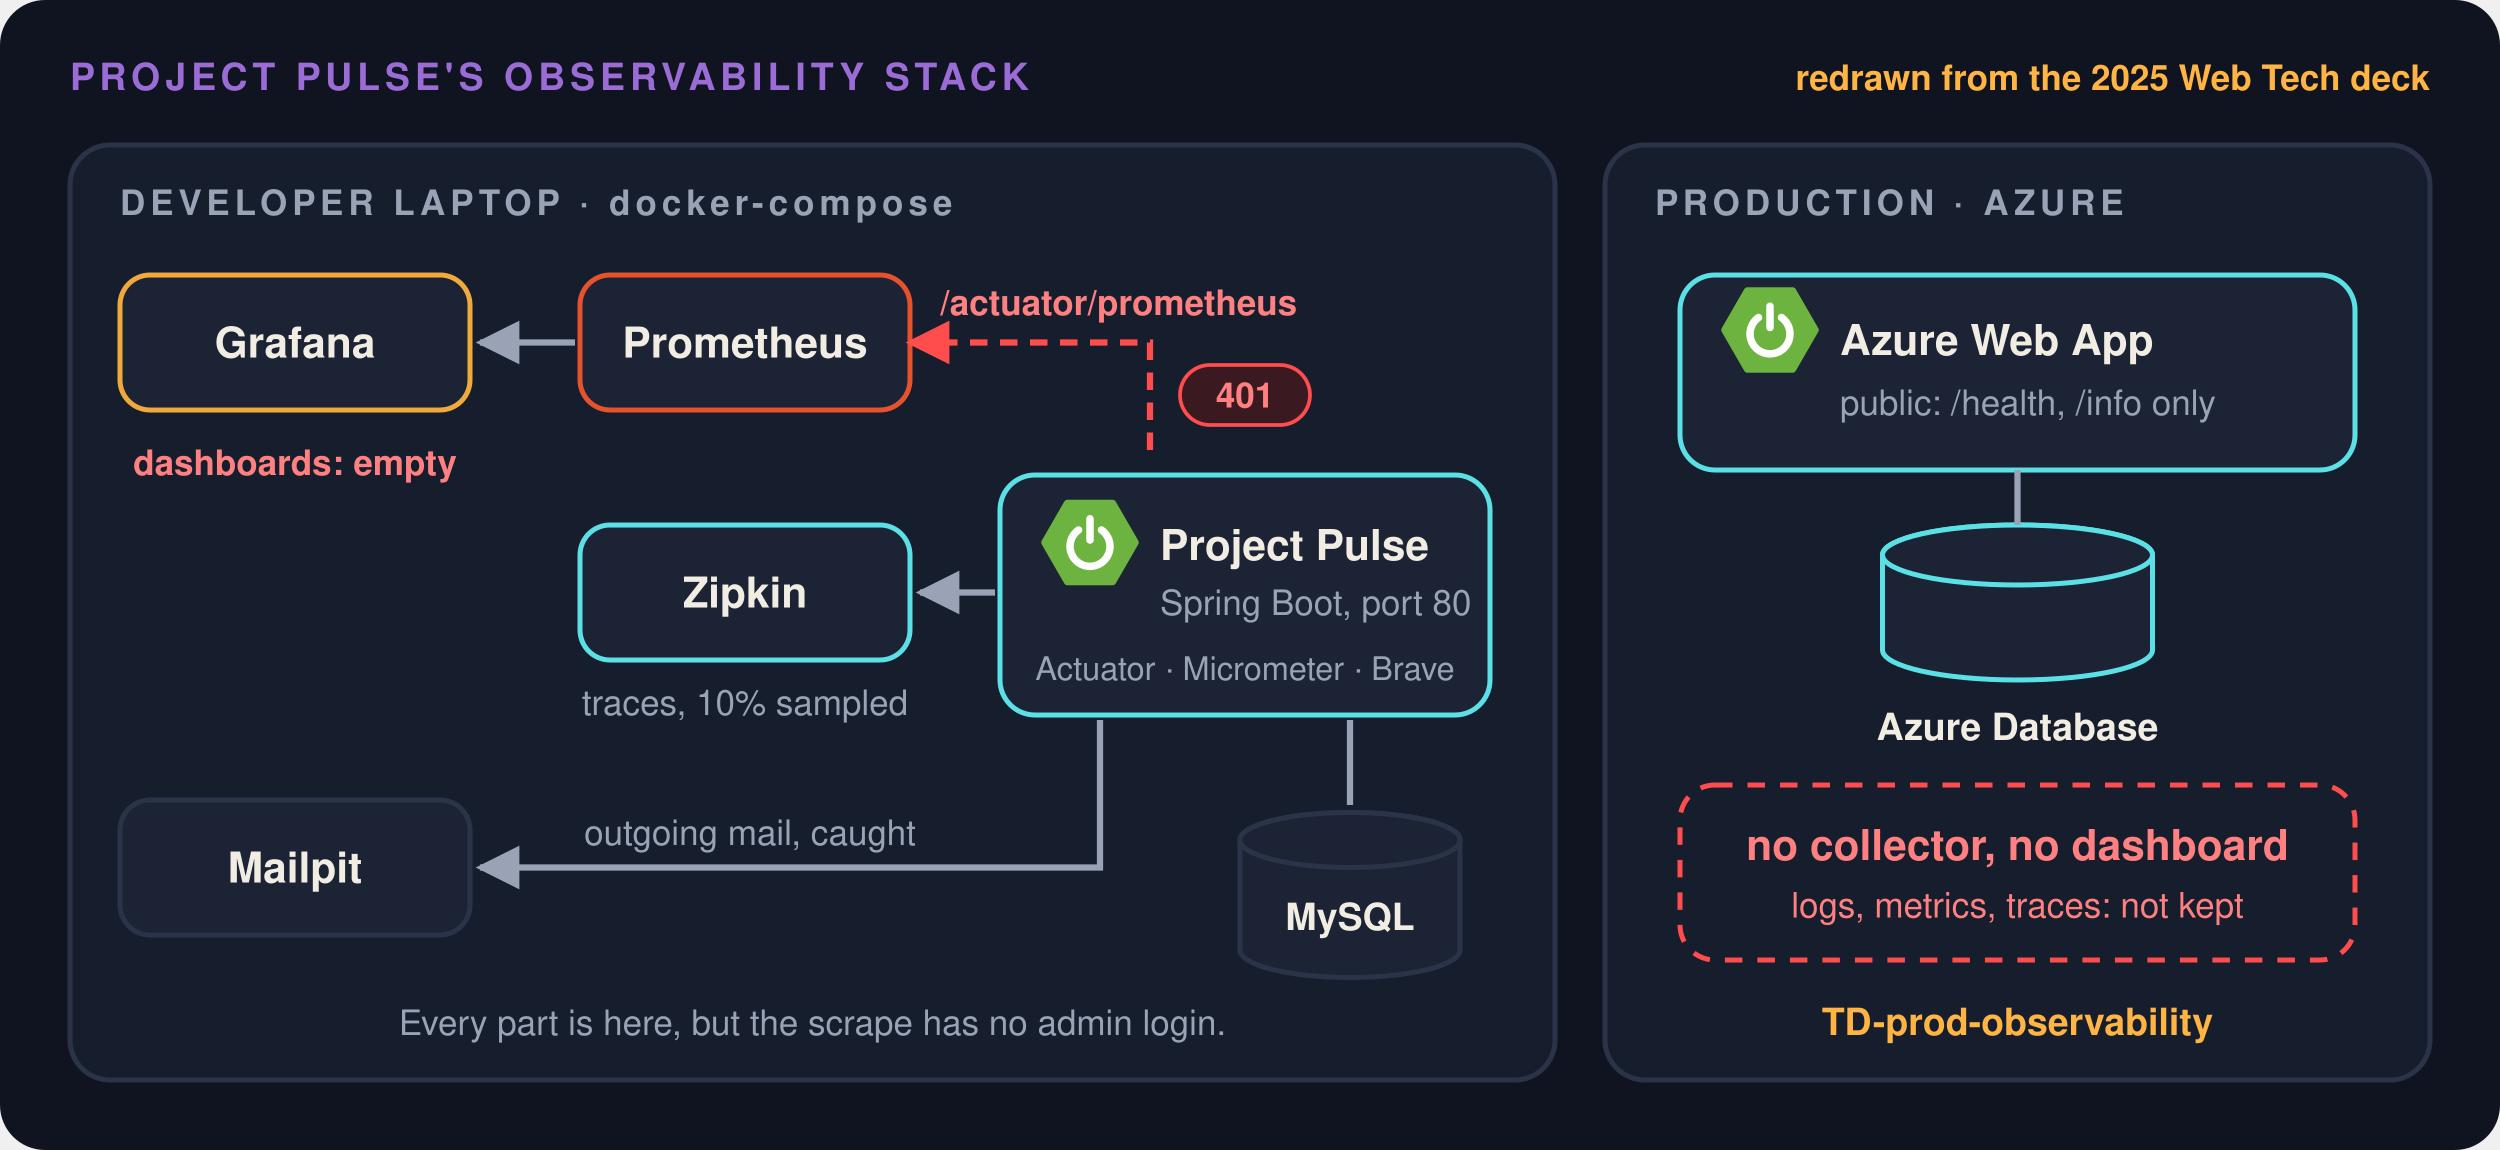
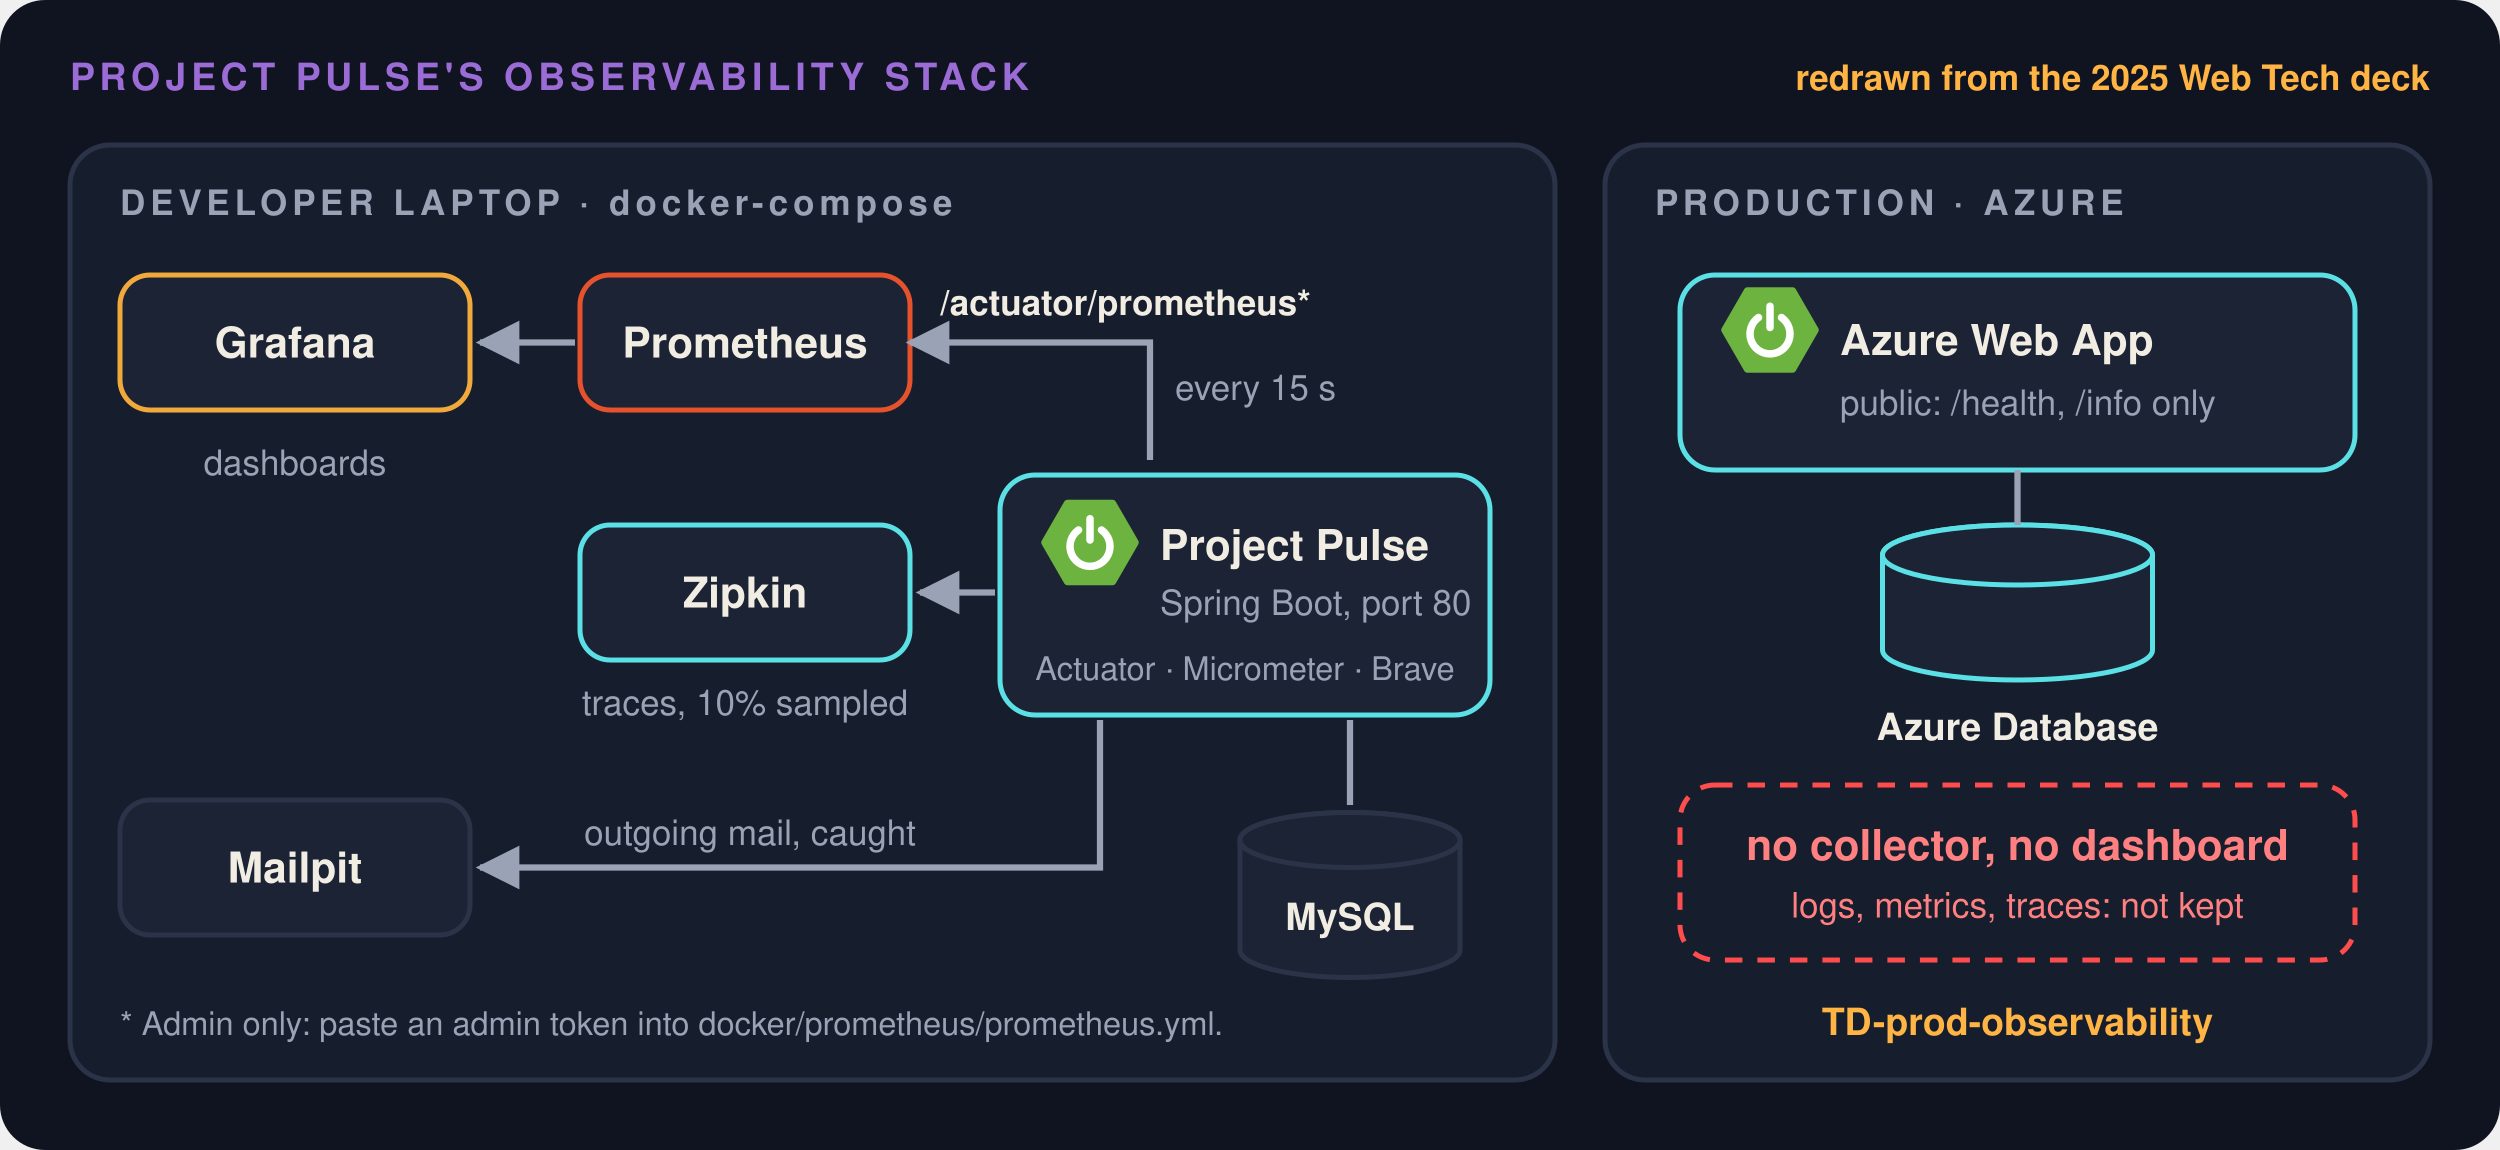
<svg xmlns="http://www.w3.org/2000/svg" viewBox="0 0 1000 460" width="1000" height="460" role="img" aria-labelledby="t d" font-family="'Instrument Sans','Segoe UI',Helvetica,Arial,sans-serif">
  <defs>
    <marker id="st-ar" viewBox="0 0 10 10" refX="9" refY="5" markerWidth="7" markerHeight="7" orient="auto-start-reverse">
      <path d="M0,0 L10,5 L0,10 z" fill="#9AA3B5" />
-     </marker>
-     <marker id="st-ar-r" viewBox="0 0 10 10" refX="9" refY="5" markerWidth="7" markerHeight="7" orient="auto-start-reverse">
-       <path d="M0,0 L10,5 L0,10 z" fill="#FF4D4D" />
    </marker>
  </defs>
  <rect width="1000" height="460" rx="18" fill="#0F1420" />
  <text x="28" y="36" fill="#9B6BD6" font-size="15" font-weight="800" letter-spacing="2">PROJECT PULSE'S OBSERVABILITY STACK</text>
  <text x="972" y="36" text-anchor="end" fill="#FFB443" font-size="14" font-weight="700">redrawn from the 2025 Web Tech deck</text>
  <rect x="28" y="58" width="594" height="374" rx="16" fill="#161D2C" stroke="#2A3347" stroke-width="2" />
  <text x="48" y="86" fill="#9AA3B5" font-size="14" font-weight="800" letter-spacing="2">DEVELOPER LAPTOP · docker-compose</text>
  <rect x="400" y="190" width="196" height="96" rx="14" fill="#1B2335" stroke="#5BE0E6" stroke-width="2" />
  <polygon points="418,217 427,201.4 445,201.4 454,217 445,232.6 427,232.6" fill="#6DB33F" stroke="#6DB33F" stroke-width="3" stroke-linejoin="round" />
  <g fill="none" stroke="#FFFFFF" stroke-width="3" stroke-linecap="round">
    <path d="M440.6,212 A8,8 0 1,1 431.4,212" />
    <line x1="436" y1="207.5" x2="436" y2="216" />
  </g>
  <text x="464" y="224" fill="#F2EDE3" font-size="17" font-weight="700">Project Pulse</text>
  <text x="464" y="246" fill="#9AA3B5" font-size="14">Spring Boot, port 80</text>
  <text x="498" y="272" text-anchor="middle" fill="#9AA3B5" font-size="13">Actuator · Micrometer · Brave</text>
  <rect x="232" y="110" width="132" height="54" rx="12" fill="#1B2335" stroke="#E6522C" stroke-width="2" />
  <text x="298" y="143" text-anchor="middle" fill="#F2EDE3" font-size="17" font-weight="700">Prometheus</text>
-   <path d="M364,137 H460 V184" fill="none" stroke="#FF4D4D" stroke-width="2.5" stroke-dasharray="7 5" marker-start="url(#st-ar-r)" />
-   <text x="376" y="126" fill="#FF8080" font-size="14" font-weight="700">/actuator/prometheus</text>
-   <rect x="472" y="146" width="52" height="24" rx="12" fill="#3A1A20" stroke="#FF4D4D" stroke-width="1.5" />
-   <text x="498" y="163" text-anchor="middle" fill="#FF8080" font-size="14" font-weight="800">401</text>
+   <path d="M364,137 H460 V184" fill="none" stroke="#9AA3B5" stroke-width="2.5" marker-start="url(#st-ar)" />
+   <text x="376" y="126" fill="#F2EDE3" font-size="14" font-weight="700">/actuator/prometheus*</text>
+   <text x="470" y="160" fill="#9AA3B5" font-size="14">every 15 s</text>
  <rect x="48" y="110" width="140" height="54" rx="12" fill="#1B2335" stroke="#F2A93B" stroke-width="2" />
  <text x="118" y="143" text-anchor="middle" fill="#F2EDE3" font-size="17" font-weight="700">Grafana</text>
  <line x1="230" y1="137" x2="192" y2="137" stroke="#9AA3B5" stroke-width="2.5" marker-end="url(#st-ar)" />
-   <text x="118" y="190" text-anchor="middle" fill="#FF8080" font-size="14" font-weight="700">dashboards: empty</text>
+   <text x="118" y="190" text-anchor="middle" fill="#9AA3B5" font-size="14">dashboards</text>
  <rect x="232" y="210" width="132" height="54" rx="12" fill="#1B2335" stroke="#5BE0E6" stroke-width="2" />
  <text x="298" y="243" text-anchor="middle" fill="#F2EDE3" font-size="17" font-weight="700">Zipkin</text>
  <line x1="398" y1="237" x2="368" y2="237" stroke="#9AA3B5" stroke-width="2.5" marker-end="url(#st-ar)" />
  <text x="298" y="286" text-anchor="middle" fill="#9AA3B5" font-size="14">traces, 10% sampled</text>
  <rect x="48" y="320" width="140" height="54" rx="12" fill="#1B2335" stroke="#2A3347" stroke-width="2" />
  <text x="118" y="353" text-anchor="middle" fill="#F2EDE3" font-size="17" font-weight="700">Mailpit</text>
  <path d="M440,288 V347 H192" fill="none" stroke="#9AA3B5" stroke-width="2.5" marker-end="url(#st-ar)" />
  <text x="300" y="338" text-anchor="middle" fill="#9AA3B5" font-size="14">outgoing mail, caught</text>
  <ellipse cx="540" cy="336" rx="44" ry="11" fill="#1B2335" stroke="#2A3347" stroke-width="2" />
  <path d="M496,336 v44 a44,11 0 0,0 88,0 v-44" fill="#1B2335" stroke="#2A3347" stroke-width="2" />
  <ellipse cx="540" cy="336" rx="44" ry="11" fill="#1B2335" stroke="#2A3347" stroke-width="2" />
  <text x="540" y="372" text-anchor="middle" fill="#F2EDE3" font-size="15" font-weight="700">MySQL</text>
  <line x1="540" y1="288" x2="540" y2="322" stroke="#9AA3B5" stroke-width="2.5" />
-   <text x="325" y="414" text-anchor="middle" fill="#9AA3B5" font-size="14">Every part is here, but the scrape has no admin login.</text>
+   <text x="48" y="414" fill="#9AA3B5" font-size="13">* Admin only: paste an admin token into docker/prometheus/prometheus.yml.</text>
  <rect x="642" y="58" width="330" height="374" rx="16" fill="#161D2C" stroke="#2A3347" stroke-width="2" />
  <text x="662" y="86" fill="#9AA3B5" font-size="14" font-weight="800" letter-spacing="2">PRODUCTION · AZURE</text>
  <rect x="672" y="110" width="270" height="78" rx="14" fill="#1B2335" stroke="#5BE0E6" stroke-width="2" />
  <polygon points="690,132 699,116.4 717,116.4 726,132 717,147.6 699,147.6" fill="#6DB33F" stroke="#6DB33F" stroke-width="3" stroke-linejoin="round" />
  <g fill="none" stroke="#FFFFFF" stroke-width="3" stroke-linecap="round">
    <path d="M712.6,127 A8,8 0 1,1 703.4,127" />
    <line x1="708" y1="122.5" x2="708" y2="131" />
  </g>
  <text x="736" y="142" fill="#F2EDE3" font-size="17" font-weight="700">Azure Web App</text>
  <text x="736" y="166" fill="#9AA3B5" font-size="14">public: /health, /info only</text>
  <ellipse cx="807" cy="222" rx="54" ry="12" fill="#1B2335" stroke="#5BE0E6" stroke-width="2" />
  <path d="M753,222 v38 a54,12 0 0,0 108,0 v-38" fill="#1B2335" stroke="#5BE0E6" stroke-width="2" />
  <ellipse cx="807" cy="222" rx="54" ry="12" fill="#1B2335" stroke="#5BE0E6" stroke-width="2" />
  <text x="807" y="296" text-anchor="middle" fill="#F2EDE3" font-size="15" font-weight="700">Azure Database</text>
  <line x1="807" y1="188" x2="807" y2="210" stroke="#9AA3B5" stroke-width="2.5" />
  <rect x="672" y="314" width="270" height="70" rx="14" fill="none" stroke="#FF4D4D" stroke-width="2" stroke-dasharray="7 6" />
  <text x="807" y="344" text-anchor="middle" fill="#FF8080" font-size="17" font-weight="700">no collector, no dashboard</text>
  <text x="807" y="367" text-anchor="middle" fill="#FF8080" font-size="14">logs, metrics, traces: not kept</text>
  <text x="807" y="414" text-anchor="middle" fill="#FFB443" font-size="15" font-weight="700">TD-prod-observability</text>
</svg>
